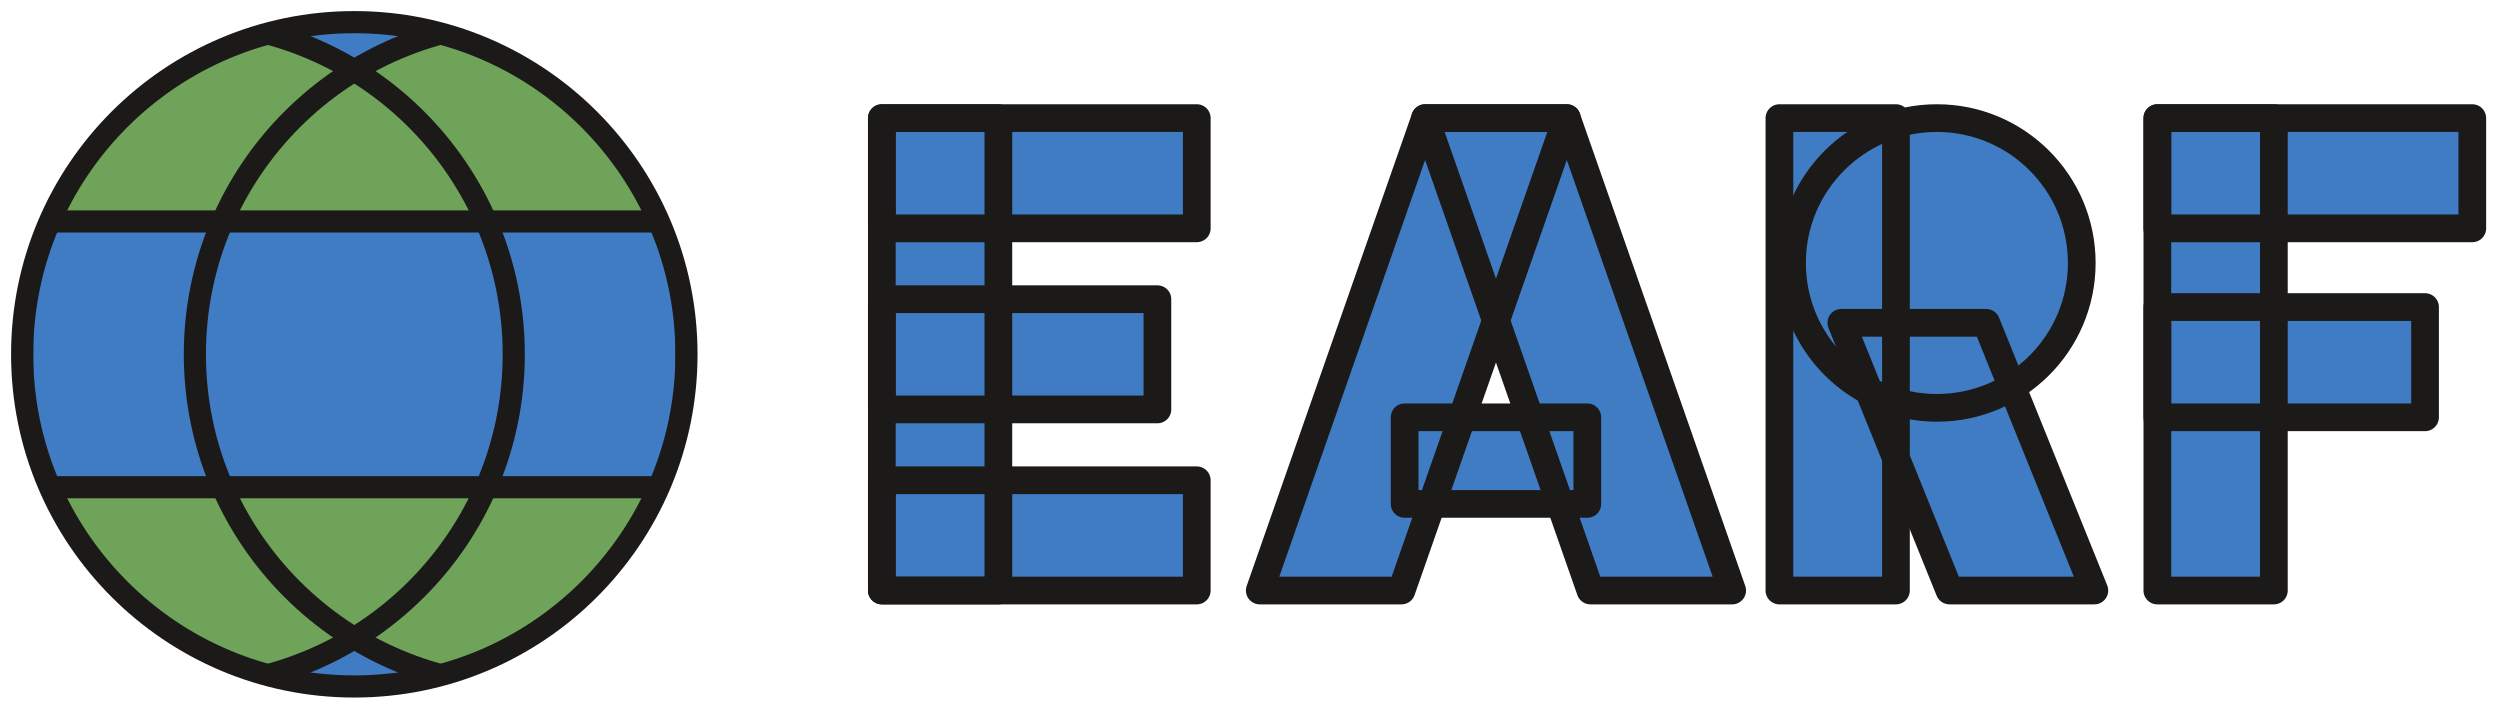
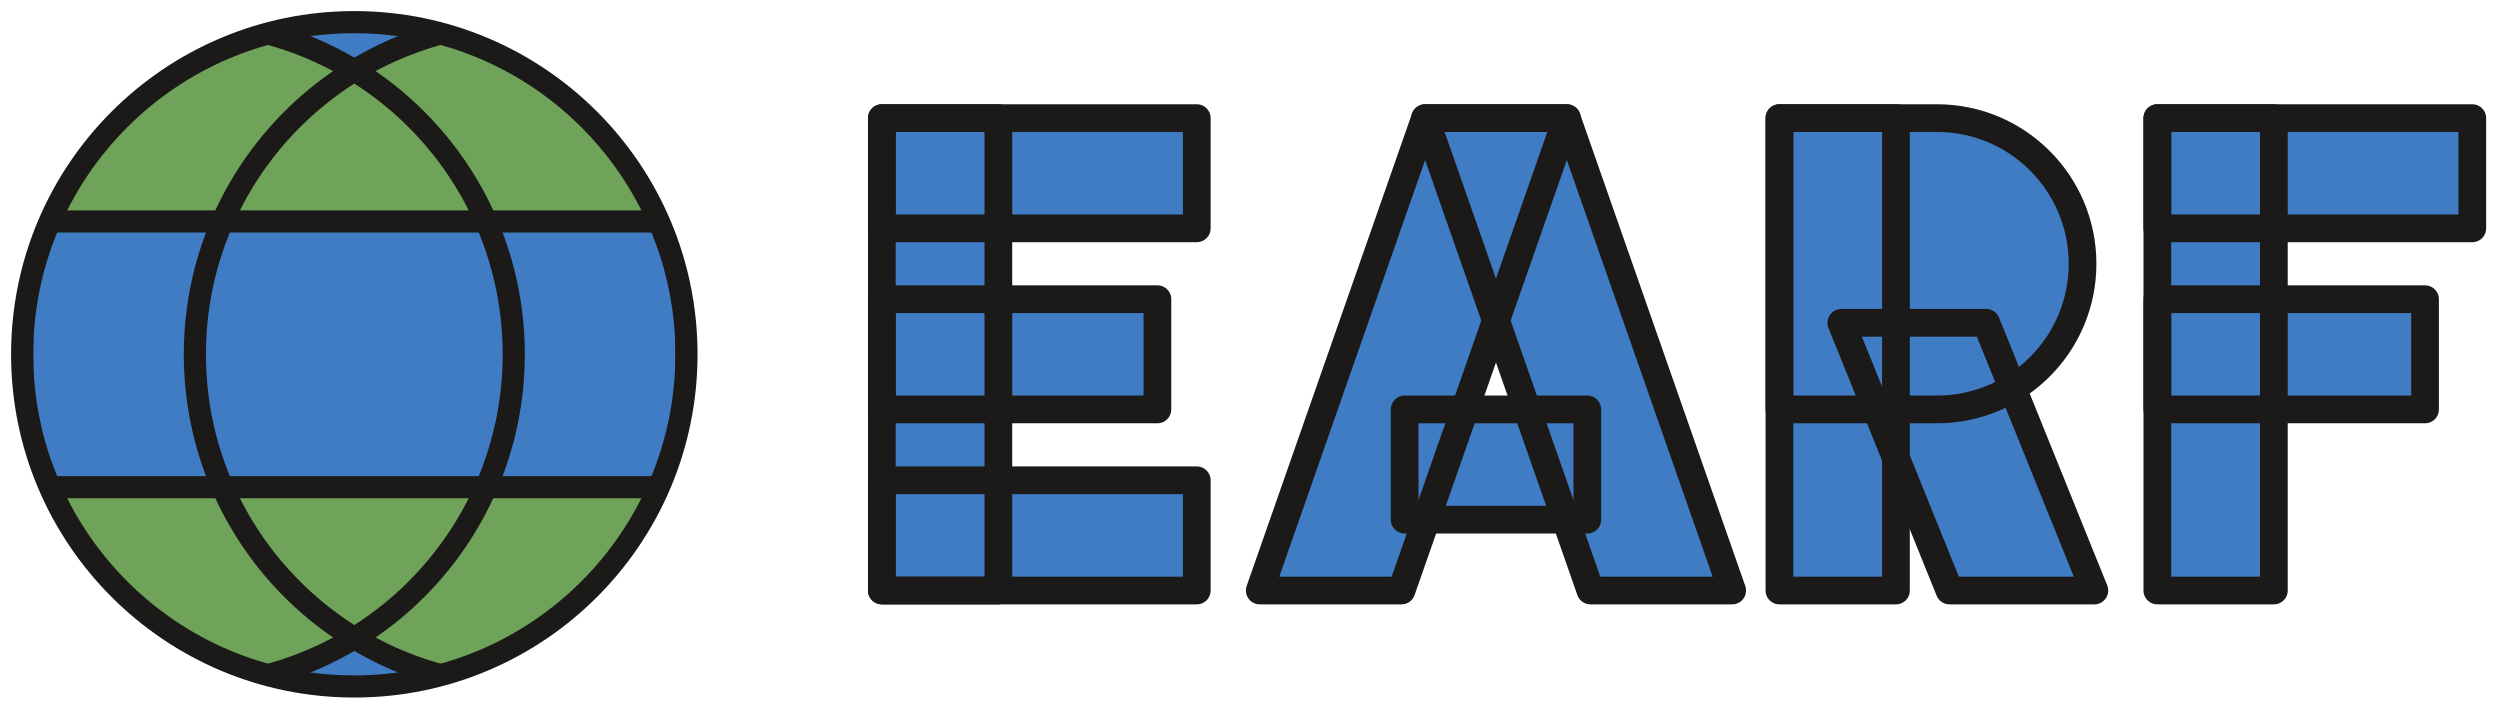
<svg xmlns="http://www.w3.org/2000/svg" viewBox="0 0 1587.6 450" role="img" aria-label="EARF">
  <g transform="translate(225 225) scale(0.6392)">
    <defs>
      <clipPath id="lockup-cut">
        <circle r="330" />
      </clipPath>
    </defs>
    <circle cx="0" cy="0" r="330" fill="#3F7CC4" />
    <g clip-path="url(#lockup-cut)">
      <circle cx="-171.6" cy="0" r="330" fill="#6FA35A" />
      <circle cx="171.6" cy="0" r="330" fill="#6FA35A" />
    </g>
    <g clip-path="url(#lockup-cut)">
      <rect x="-330" y="-132" width="660" height="264" fill="#3F7CC4" />
    </g>
    <circle cx="0" cy="0" r="330" fill="none" stroke="#1C1A18" stroke-width="22" stroke-linejoin="round" />
    <g clip-path="url(#lockup-cut)">
      <circle cx="-171.6" cy="0" r="330" fill="none" stroke="#1C1A18" stroke-width="22" stroke-linejoin="round" />
      <circle cx="171.6" cy="0" r="330" fill="none" stroke="#1C1A18" stroke-width="22" stroke-linejoin="round" />
    </g>
    <g clip-path="url(#lockup-cut)">
      <rect x="-330" y="-132" width="660" height="264" fill="none" stroke="#1C1A18" stroke-width="22" stroke-linejoin="round" />
    </g>
  </g>
  <g transform="translate(560 75)">
    <rect x="0" y="0" width="74" height="300" fill="#3F7CC4" />
    <rect x="0" y="0" width="200" height="70" fill="#3F7CC4" />
    <rect x="0" y="115" width="175" height="70" fill="#3F7CC4" />
    <rect x="0" y="230" width="200" height="70" fill="#3F7CC4" />
    <polygon points="240,300 330,300 435,0 345,0" fill="#3F7CC4" />
    <polygon points="450,300 540,300 435,0 345,0" fill="#3F7CC4" />
-     <rect x="332" y="190" width="116" height="55" fill="#3F7CC4" />
+     <rect x="332" y="185" width="116" height="70" fill="#3F7CC4" />
    <rect x="570" y="0" width="74" height="300" fill="#3F7CC4" />
-     <circle cx="670" cy="92" r="92" fill="#3F7CC4" />
+     <path d="M570 0 H670 A92.5 92.5 0 0 1 670 185 H570 Z" fill="#3F7CC4" />
    <polygon points="678,300 770,300 701.316,130 609.316,130" fill="#3F7CC4" />
    <rect x="810" y="0" width="74" height="300" fill="#3F7CC4" />
    <rect x="810" y="0" width="200" height="70" fill="#3F7CC4" />
-     <rect x="810" y="120" width="170" height="70" fill="#3F7CC4" />
+     <rect x="810" y="115" width="170" height="70" fill="#3F7CC4" />
    <rect x="0" y="0" width="74" height="300" fill="none" stroke="#1C1A18" stroke-width="17.6" stroke-linejoin="round" />
    <rect x="0" y="0" width="200" height="70" fill="none" stroke="#1C1A18" stroke-width="17.6" stroke-linejoin="round" />
    <rect x="0" y="115" width="175" height="70" fill="none" stroke="#1C1A18" stroke-width="17.6" stroke-linejoin="round" />
    <rect x="0" y="230" width="200" height="70" fill="none" stroke="#1C1A18" stroke-width="17.6" stroke-linejoin="round" />
    <polygon points="240,300 330,300 435,0 345,0" fill="none" stroke="#1C1A18" stroke-width="17.6" stroke-linejoin="round" />
    <polygon points="450,300 540,300 435,0 345,0" fill="none" stroke="#1C1A18" stroke-width="17.6" stroke-linejoin="round" />
-     <rect x="332" y="190" width="116" height="55" fill="none" stroke="#1C1A18" stroke-width="17.6" stroke-linejoin="round" />
+     <rect x="332" y="185" width="116" height="70" fill="none" stroke="#1C1A18" stroke-width="17.6" stroke-linejoin="round" />
    <rect x="570" y="0" width="74" height="300" fill="none" stroke="#1C1A18" stroke-width="17.6" stroke-linejoin="round" />
-     <circle cx="670" cy="92" r="92" fill="none" stroke="#1C1A18" stroke-width="17.6" stroke-linejoin="round" />
+     <path d="M570 0 H670 A92.5 92.5 0 0 1 670 185 H570 Z" fill="none" stroke="#1C1A18" stroke-width="17.6" stroke-linejoin="round" />
    <polygon points="678,300 770,300 701.316,130 609.316,130" fill="none" stroke="#1C1A18" stroke-width="17.6" stroke-linejoin="round" />
    <rect x="810" y="0" width="74" height="300" fill="none" stroke="#1C1A18" stroke-width="17.6" stroke-linejoin="round" />
    <rect x="810" y="0" width="200" height="70" fill="none" stroke="#1C1A18" stroke-width="17.6" stroke-linejoin="round" />
-     <rect x="810" y="120" width="170" height="70" fill="none" stroke="#1C1A18" stroke-width="17.6" stroke-linejoin="round" />
+     <rect x="810" y="115" width="170" height="70" fill="none" stroke="#1C1A18" stroke-width="17.6" stroke-linejoin="round" />
  </g>
</svg>
